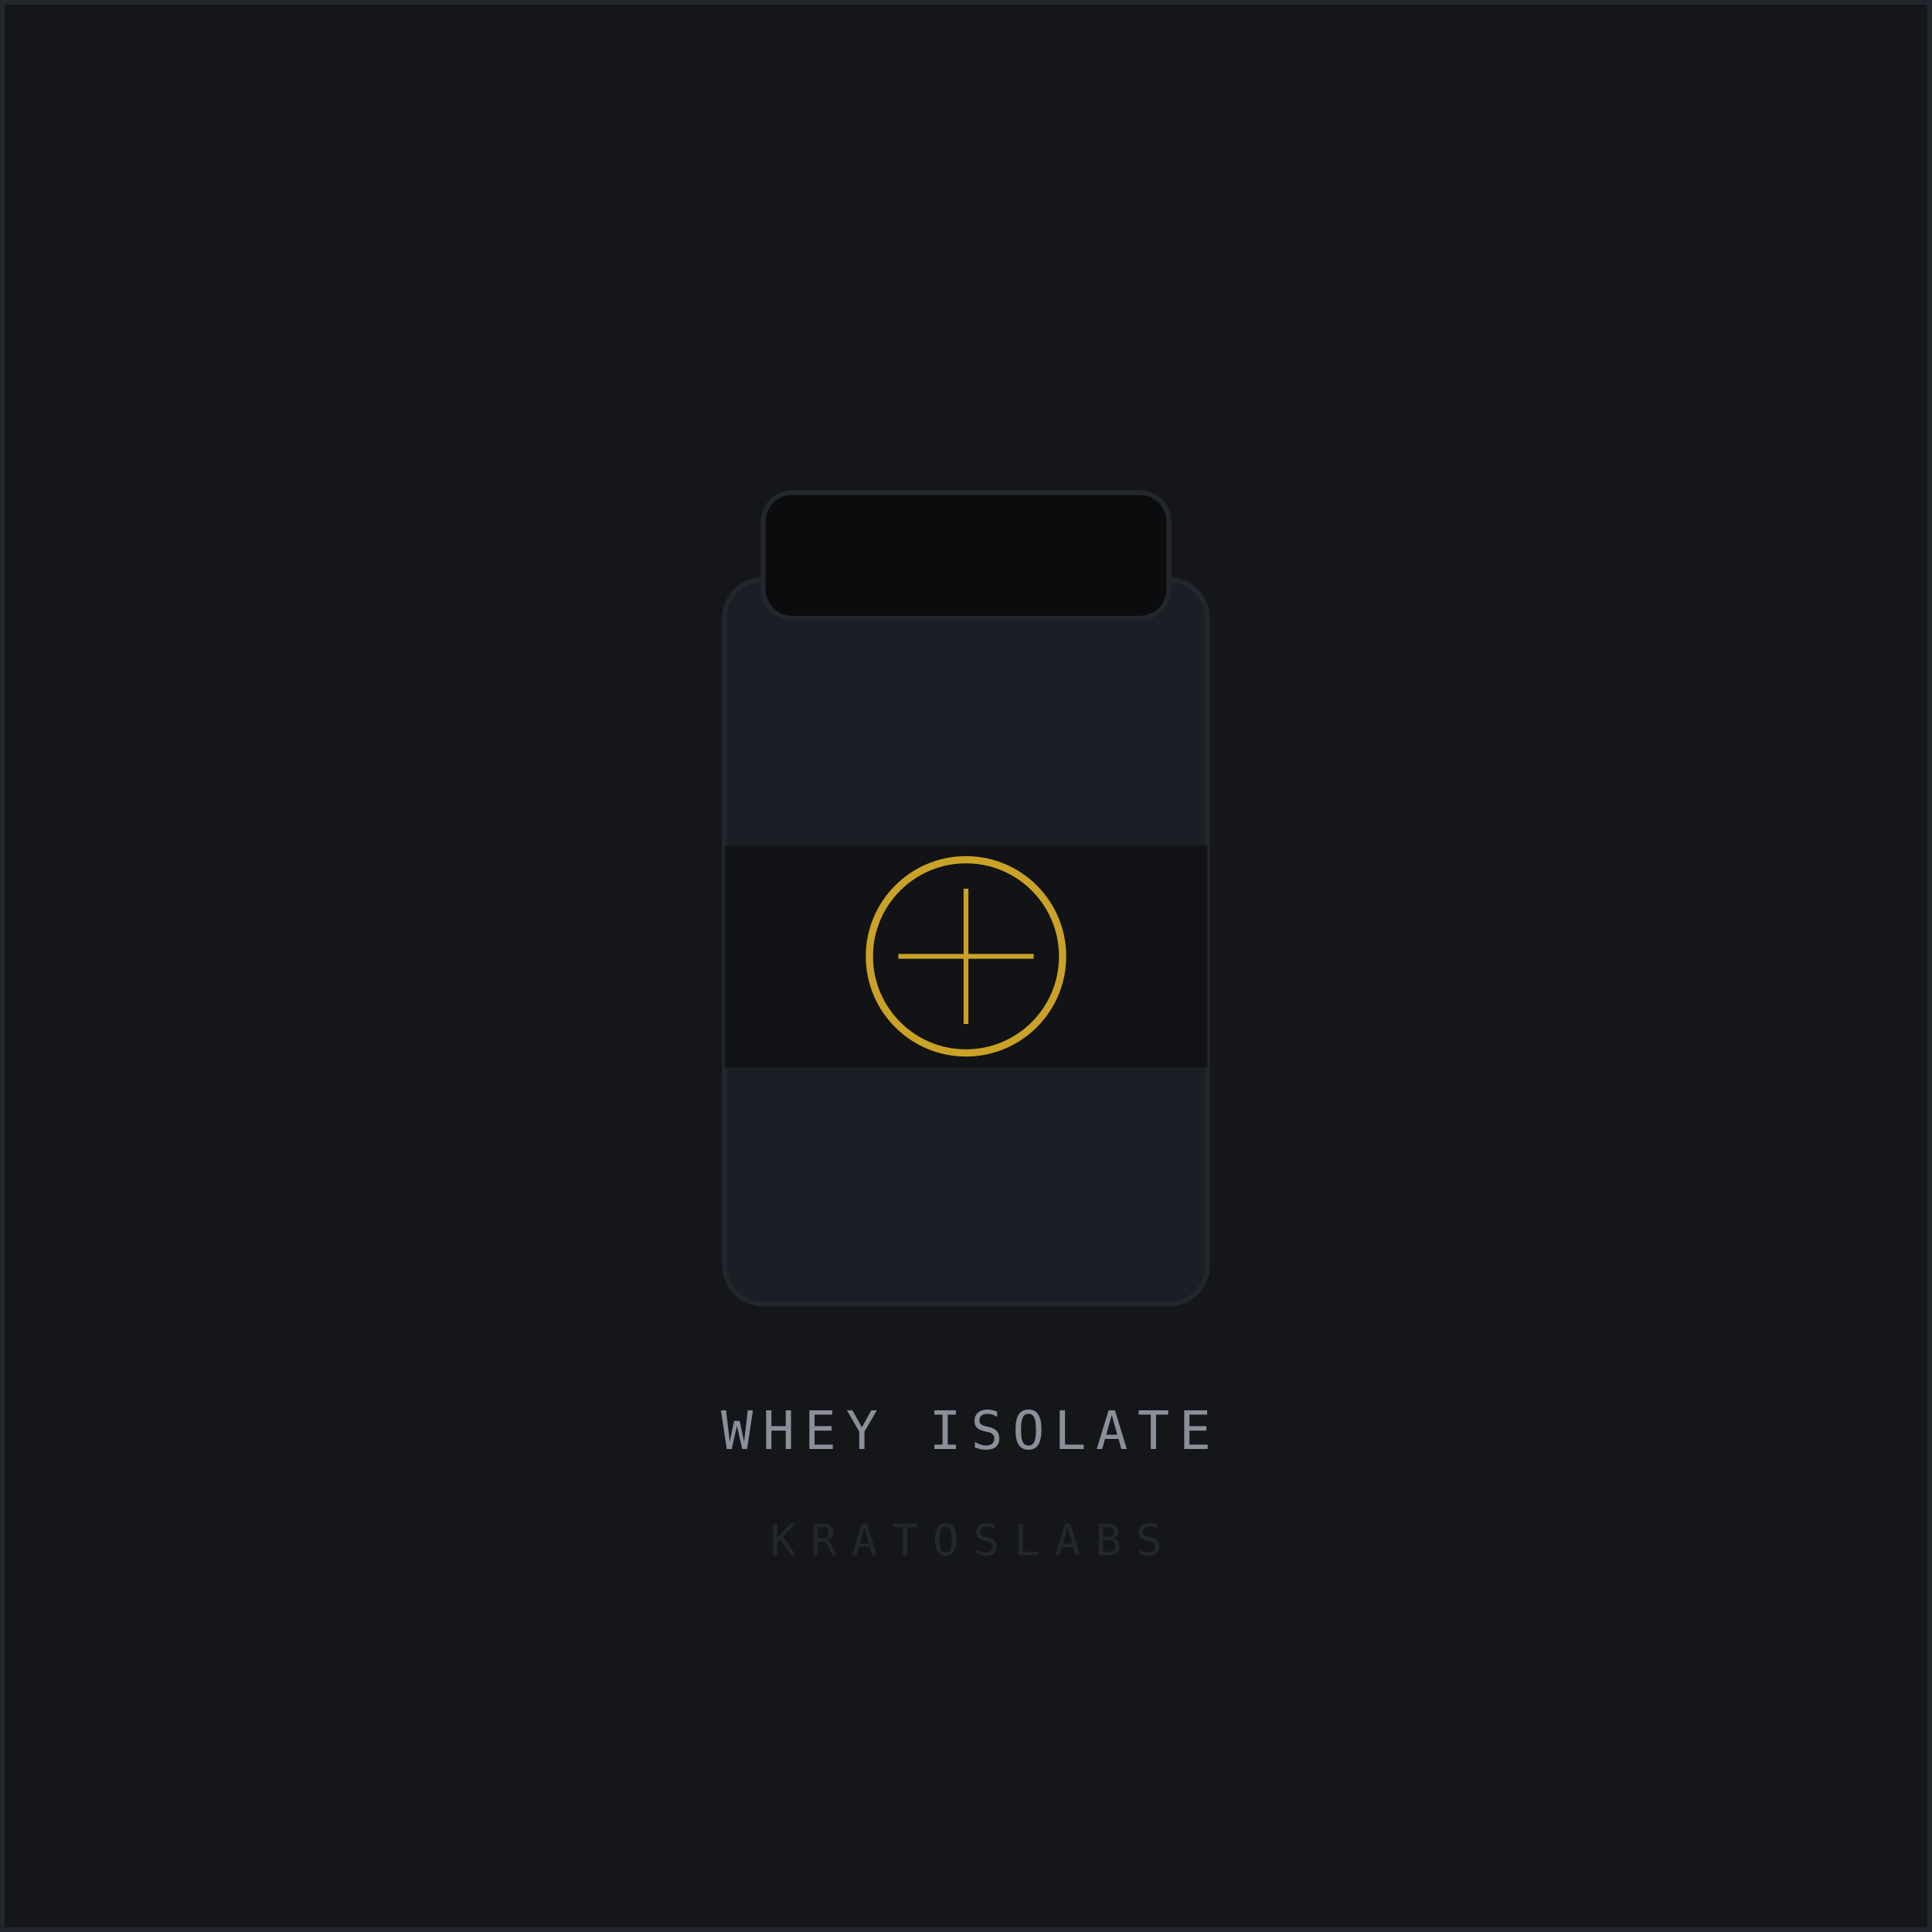
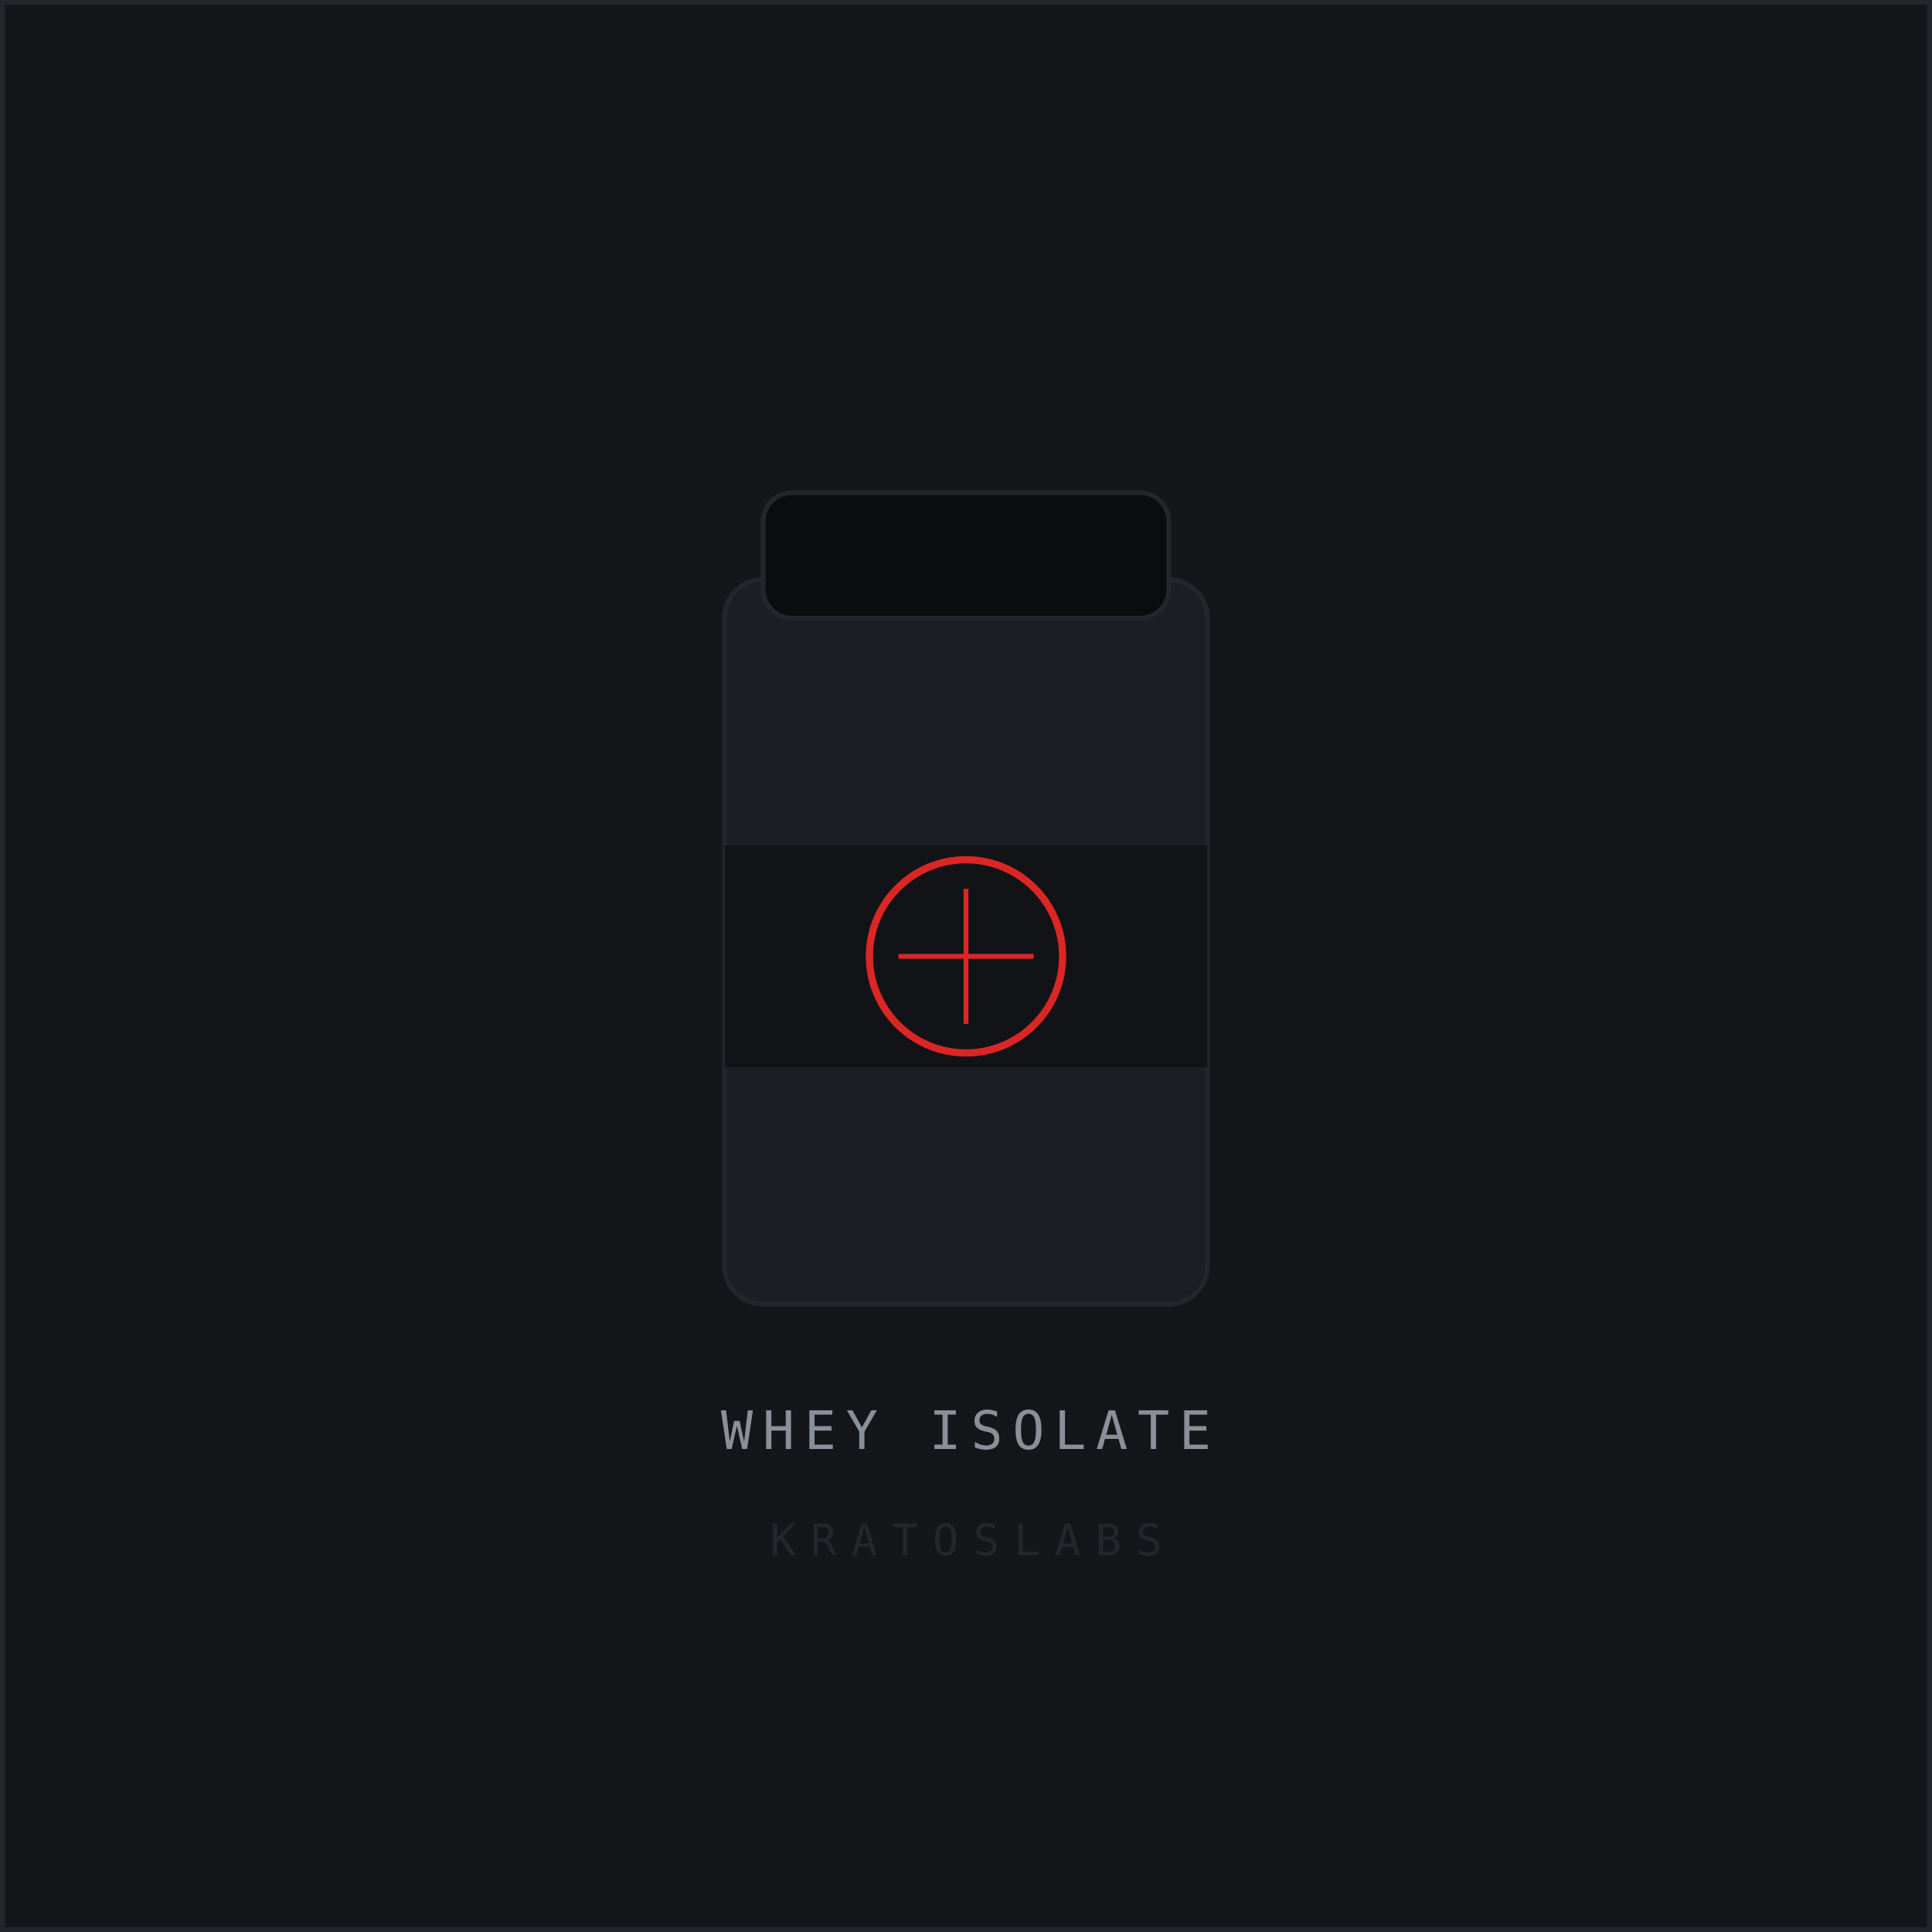
<svg xmlns="http://www.w3.org/2000/svg" viewBox="0 0 400 400" role="img" aria-label="Barattolo di proteine KratosLabs">
  <rect width="400" height="400" fill="#14161A" />
  <rect x="0.5" y="0.5" width="399" height="399" fill="none" stroke="#23262C" />
  <rect x="150" y="120" width="100" height="150" rx="8" fill="#1B1E24" stroke="#23262C" />
  <rect x="158" y="102" width="84" height="26" rx="6" fill="#0B0C0E" stroke="#23262C" />
  <rect x="150" y="175" width="100" height="46" fill="#0B0C0E" opacity="0.6" />
-   <circle cx="200" cy="198" r="20" fill="none" stroke="#C9A227" stroke-width="1.5" />
-   <path d="M200 184v28M186 198h28" stroke="#C9A227" stroke-width="1" />
+   <circle cx="200" cy="198" r="20" fill="none" stroke="#DC2626" stroke-width="1.5" />
+   <path d="M200 184v28M186 198h28" stroke="#DC2626" stroke-width="1" />
  <text x="200" y="300" fill="#8A9099" font-family="monospace" font-size="11" text-anchor="middle" letter-spacing="2">WHEY ISOLATE</text>
  <text x="200" y="322" fill="#23262C" font-family="monospace" font-size="9" text-anchor="middle" letter-spacing="3">KRATOSLABS</text>
</svg>
